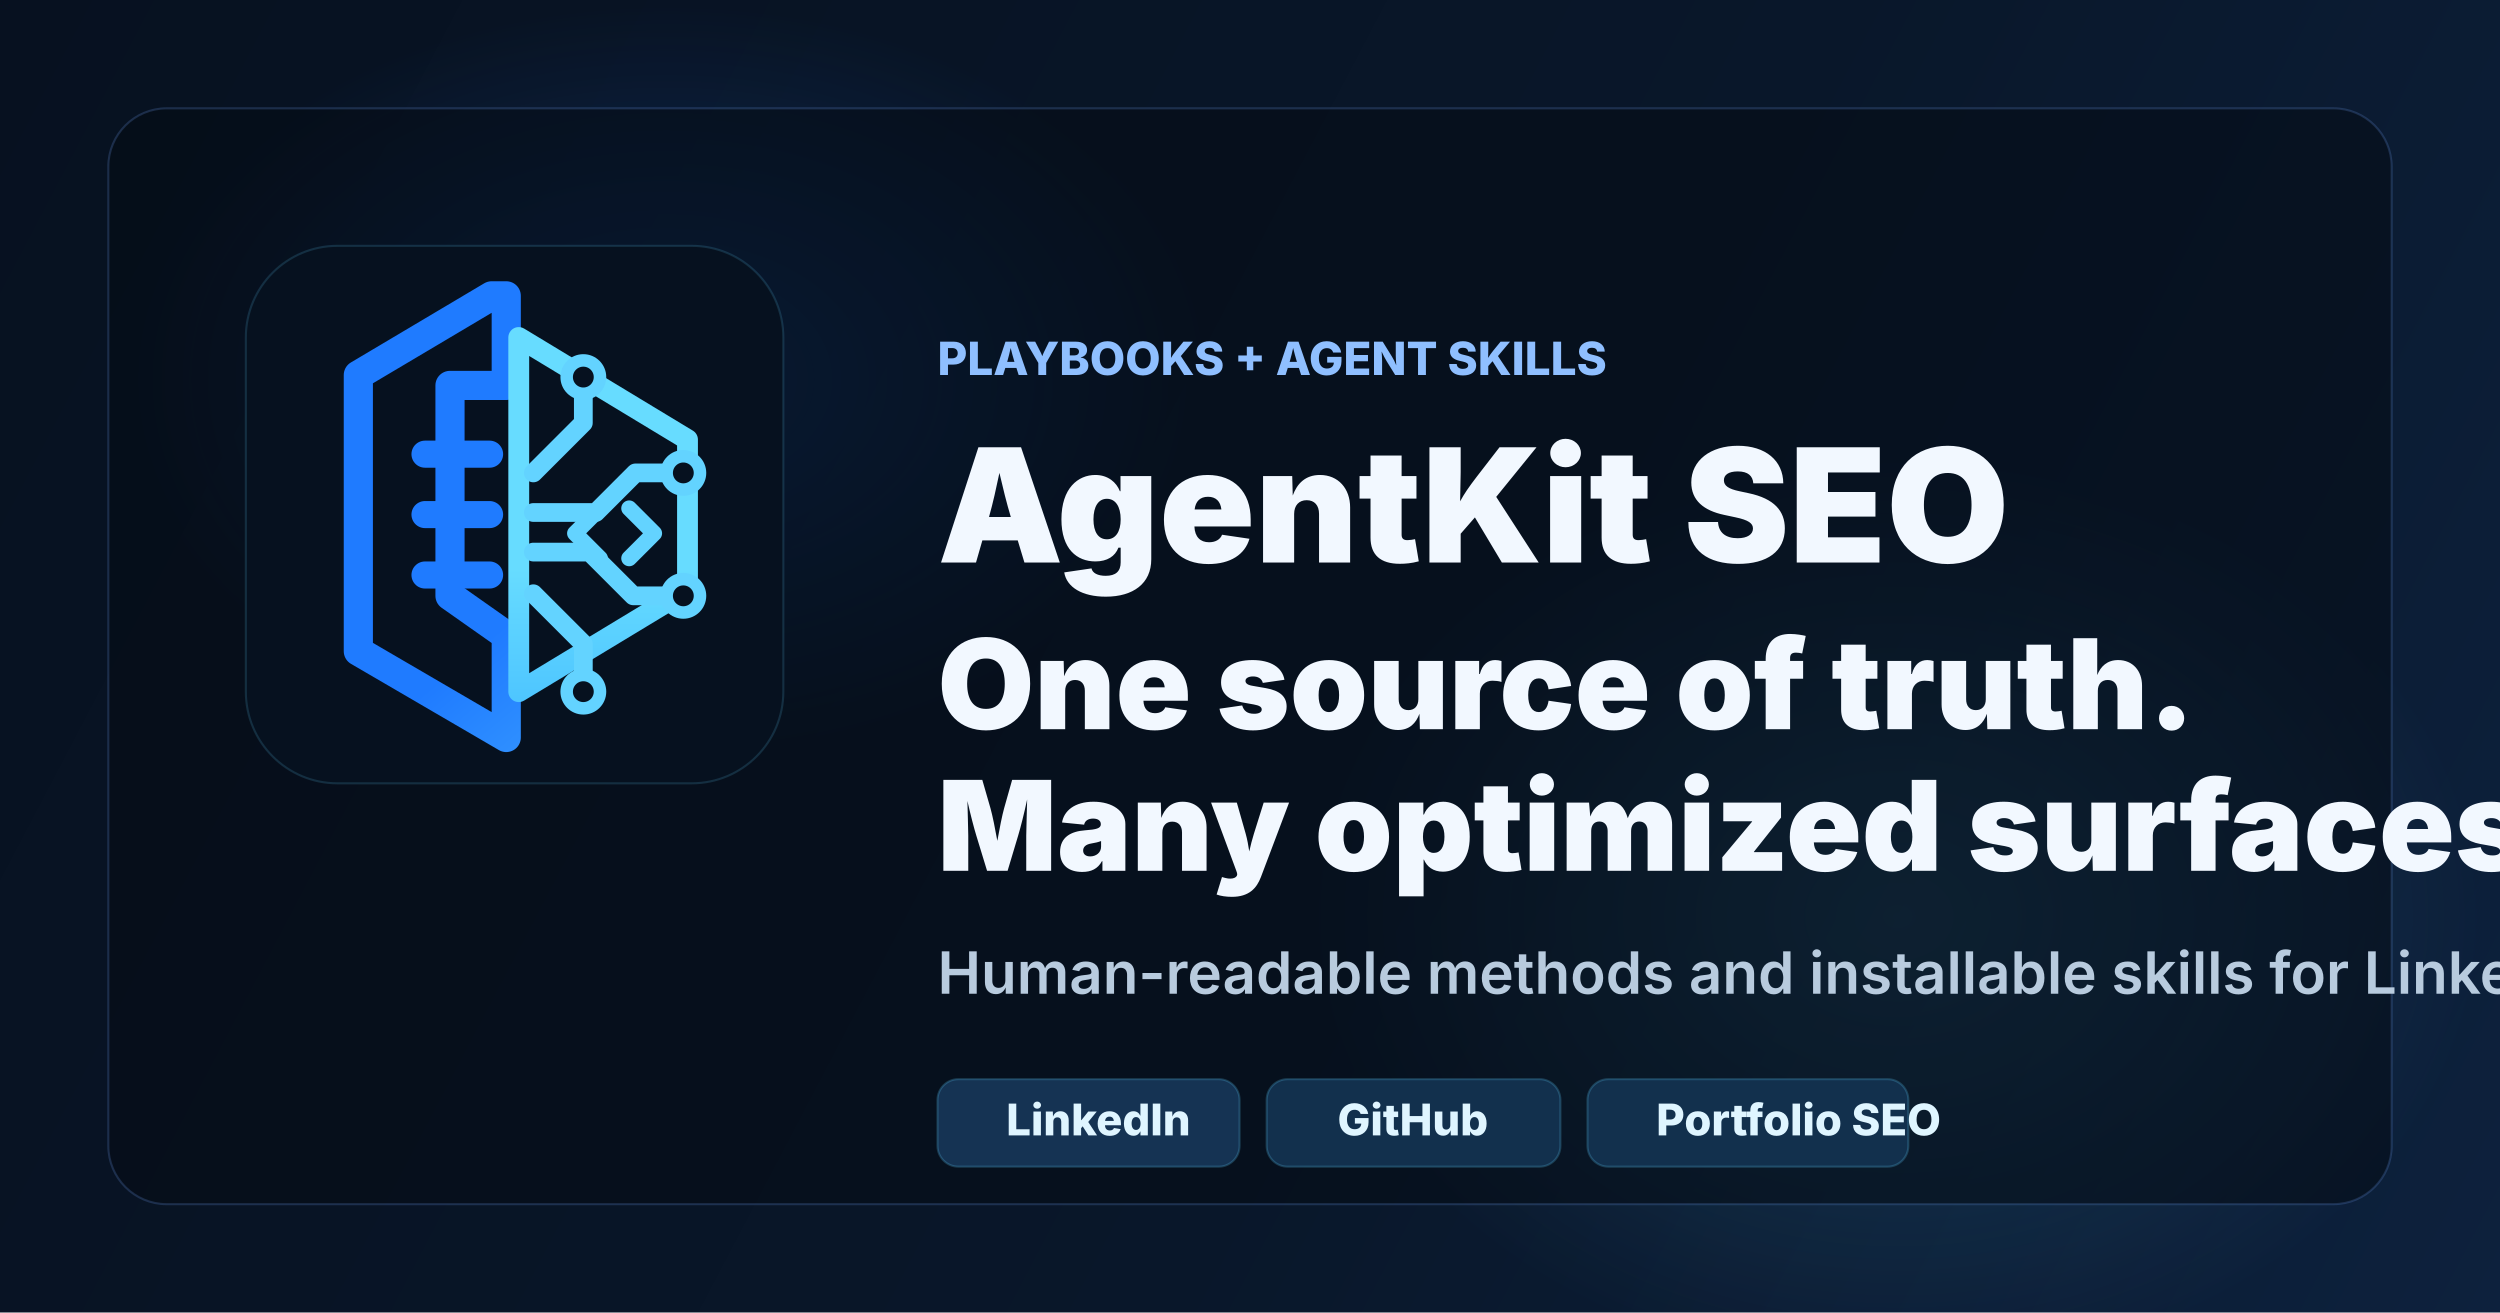
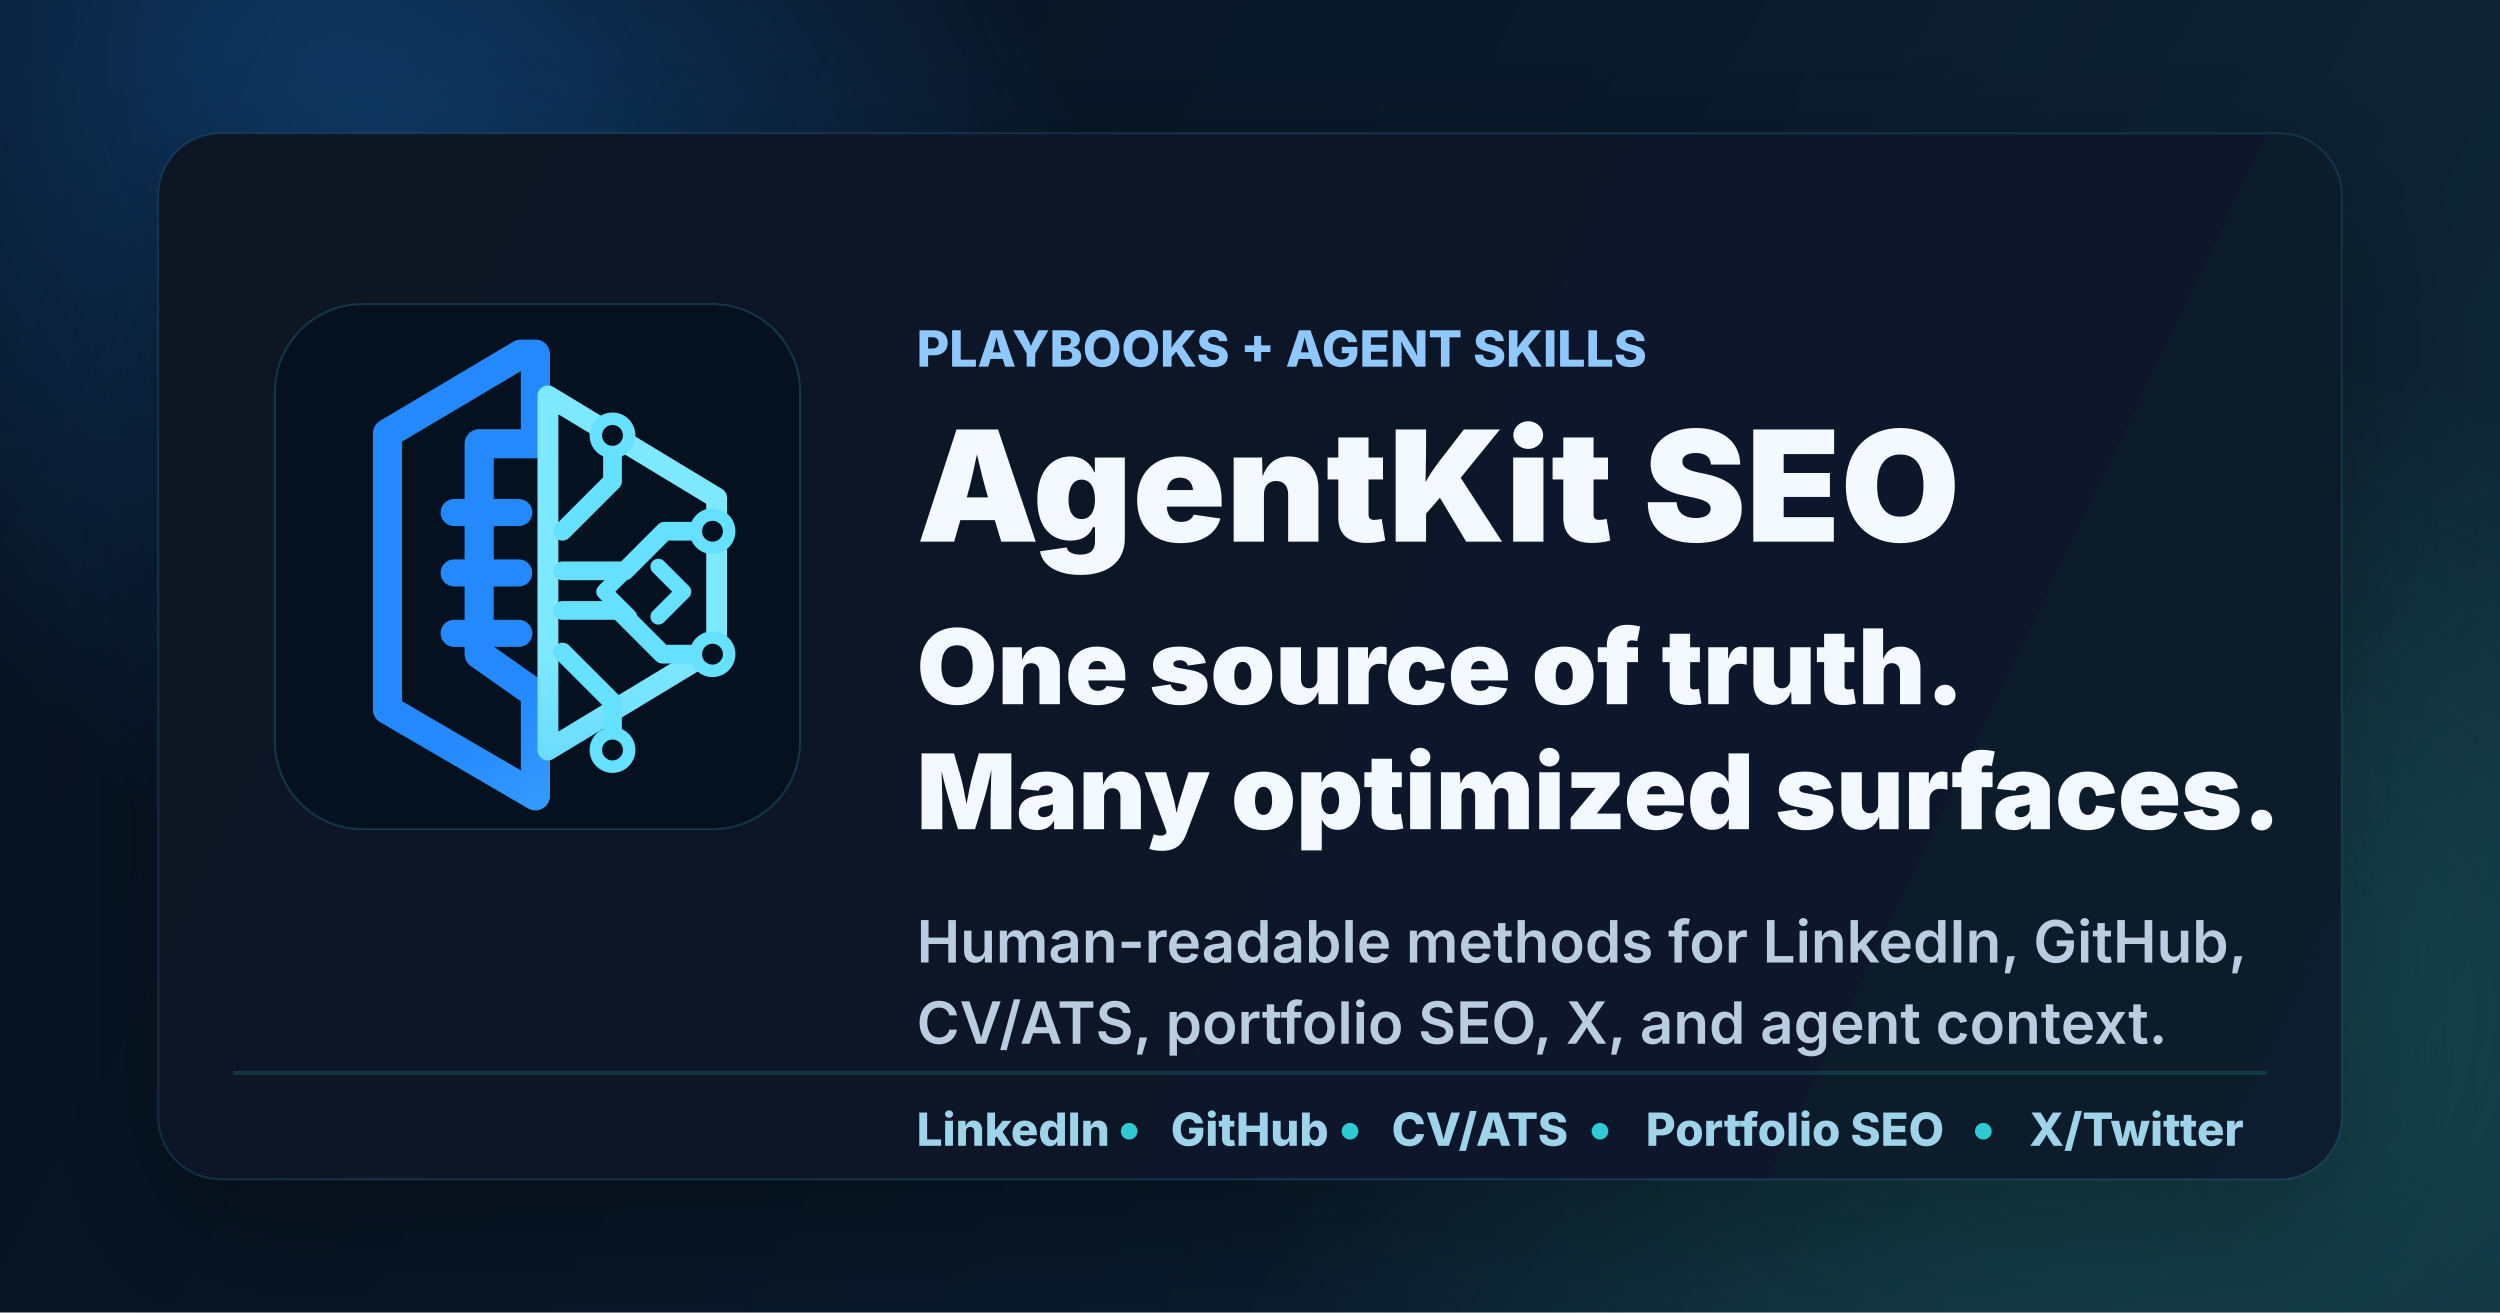
<svg xmlns="http://www.w3.org/2000/svg" width="1200" height="630" viewBox="0 0 1200 630" role="img" aria-labelledby="title desc">
  <defs>
    <linearGradient id="bg" x1="0" y1="0" x2="1200" y2="630" gradientUnits="userSpaceOnUse">
-       <stop stop-color="#071120" />
-       <stop offset="0.58" stop-color="#09172a" />
-       <stop offset="1" stop-color="#0d213d" />
+       <stop stop-color="#07111f" />
+       <stop offset="0.54" stop-color="#0a1a2c" />
+       <stop offset="1" stop-color="#102b3a" />
    </linearGradient>
-     <radialGradient id="haloA" cx="0" cy="0" r="1" gradientTransform="translate(320 182) rotate(90) scale(180 260)" gradientUnits="userSpaceOnUse">
-       <stop stop-color="#1f7bff" stop-opacity=".24" />
-       <stop offset="1" stop-color="#1f7bff" stop-opacity="0" />
+     <linearGradient id="panel" x1="76" y1="64" x2="1124" y2="566" gradientUnits="userSpaceOnUse">
+       <stop stop-color="#071423" />
+       <stop offset="1" stop-color="#0b1b2d" />
+     </linearGradient>
+     <radialGradient id="lightA" cx="0" cy="0" r="1" gradientTransform="translate(192 94) rotate(52) scale(470 300)" gradientUnits="userSpaceOnUse">
+       <stop stop-color="#1f8fff" stop-opacity=".32" />
+       <stop offset="1" stop-color="#1f8fff" stop-opacity="0" />
    </radialGradient>
-     <radialGradient id="haloB" cx="0" cy="0" r="1" gradientTransform="translate(910 440) rotate(90) scale(220 280)" gradientUnits="userSpaceOnUse">
-       <stop stop-color="#59d0ff" stop-opacity=".18" />
-       <stop offset="1" stop-color="#59d0ff" stop-opacity="0" />
+     <radialGradient id="lightB" cx="0" cy="0" r="1" gradientTransform="translate(1005 486) rotate(90) scale(330 420)" gradientUnits="userSpaceOnUse">
+       <stop stop-color="#39d6be" stop-opacity=".22" />
+       <stop offset="1" stop-color="#39d6be" stop-opacity="0" />
    </radialGradient>
-     <linearGradient id="frame" x1="177" y1="138" x2="318" y2="307" gradientUnits="userSpaceOnUse">
-       <stop stop-color="#1f7bff" />
-       <stop offset="1" stop-color="#63d3ff" />
+     <linearGradient id="frame" x1="152" y1="158" x2="300" y2="356" gradientUnits="userSpaceOnUse">
+       <stop stop-color="#2488ff" />
+       <stop offset="1" stop-color="#65e0ff" />
    </linearGradient>
-     <linearGradient id="glow" x1="245" y1="155" x2="245" y2="301" gradientUnits="userSpaceOnUse">
-       <stop stop-color="#67dcff" />
-       <stop offset="1" stop-color="#2da8ff" />
+     <linearGradient id="circuit" x1="270" y1="170" x2="270" y2="363" gradientUnits="userSpaceOnUse">
+       <stop stop-color="#7ee8ff" />
+       <stop offset="1" stop-color="#32b4ff" />
    </linearGradient>
+     <filter id="softShadow" x="-20%" y="-20%" width="140%" height="140%">
+       <feDropShadow dx="0" dy="28" stdDeviation="36" flood-color="#020712" flood-opacity=".36" />
+     </filter>
  </defs>
  <rect width="1200" height="630" fill="url(#bg)" />
-   <rect width="1200" height="630" fill="url(#haloA)" />
-   <rect width="1200" height="630" fill="url(#haloB)" />
-   <rect x="52" y="52" width="1096" height="526" rx="28" fill="rgba(5,11,20,.56)" stroke="rgba(115,166,255,.2)" />
-   <g transform="translate(118 118)">
-     <rect width="258" height="258" rx="44" fill="#06111f" stroke="rgba(99,211,255,.16)" />
+   <rect width="1200" height="630" fill="url(#lightA)" />
+   <rect width="1200" height="630" fill="url(#lightB)" />
+   <rect x="76" y="64" width="1048" height="502" rx="30" fill="url(#panel)" stroke="#2b5c7b" stroke-opacity=".34" filter="url(#softShadow)" />
+   <path d="M112 515h976" stroke="#1b6c74" stroke-opacity=".36" stroke-width="2" />
+   <g transform="translate(132 146)">
+     <rect width="252" height="252" rx="42" fill="#06111f" stroke="#3fcdf4" stroke-opacity=".18" />
    <path d="M54 62 118 24h7v43H98v101l27 19v49L54 194.6Z" fill="none" stroke="url(#frame)" stroke-linejoin="round" stroke-width="14" />
-     <path d="M131 44 212 93v72L131 214Z" fill="none" stroke="url(#glow)" stroke-linejoin="round" stroke-width="10" />
-     <path d="M86 100H117M86 129H117M86 158H117" stroke="#1f7bff" stroke-linecap="round" stroke-width="13" />
-     <path d="M138 109 162 85V63M138 128h30l19-19h22M138 147h27l21 21h23M138 167l24 24v22" fill="none" stroke="#63d3ff" stroke-linecap="round" stroke-linejoin="round" stroke-width="9" />
-     <path d="m158 138 12-12M158 138l12 12M184 126l12 12M184 150l12-12" fill="none" stroke="#63d3ff" stroke-linecap="round" stroke-linejoin="round" stroke-width="7.6" />
-     <circle cx="162" cy="63" r="8" fill="#06111f" stroke="#63d3ff" stroke-width="6" />
-     <circle cx="210" cy="109" r="8" fill="#06111f" stroke="#63d3ff" stroke-width="6" />
-     <circle cx="210" cy="168" r="8" fill="#06111f" stroke="#63d3ff" stroke-width="6" />
-     <circle cx="162" cy="214" r="8" fill="#06111f" stroke="#63d3ff" stroke-width="6" />
+     <path d="M131 44 212 93v72L131 214Z" fill="none" stroke="url(#circuit)" stroke-linejoin="round" stroke-width="10" />
+     <path d="M86 100H117M86 129H117M86 158H117" stroke="#2488ff" stroke-linecap="round" stroke-width="13" />
+     <path d="M138 109 162 85V63M138 128h30l19-19h22M138 147h27l21 21h23M138 167l24 24v22" fill="none" stroke="#65e0ff" stroke-linecap="round" stroke-linejoin="round" stroke-width="9" />
+     <path d="m158 138 12-12M158 138l12 12M184 126l12 12M184 150l12-12" fill="none" stroke="#65e0ff" stroke-linecap="round" stroke-linejoin="round" stroke-width="7.6" />
+     <circle cx="162" cy="63" r="8" fill="#06111f" stroke="#65e0ff" stroke-width="6" />
+     <circle cx="210" cy="109" r="8" fill="#06111f" stroke="#65e0ff" stroke-width="6" />
+     <circle cx="210" cy="168" r="8" fill="#06111f" stroke="#65e0ff" stroke-width="6" />
+     <circle cx="162" cy="214" r="8" fill="#06111f" stroke="#65e0ff" stroke-width="6" />
  </g>
  <g font-family="Inter, Arial, sans-serif" letter-spacing="0">
-     <text x="450" y="180" fill="#8fbfff" font-size="22" font-weight="800">PLAYBOOKS + AGENT SKILLS</text>
-     <text x="450" y="270" fill="#f2f8ff" font-size="76" font-weight="900">AgentKit SEO</text>
-     <text x="450" y="350" fill="#f2f8ff" font-size="60" font-weight="860">One source of truth.</text>
-     <text x="450" y="418" fill="#f2f8ff" font-size="60" font-weight="860">Many optimized surfaces.</text>
-     <text x="450" y="477" fill="#b8cbde" font-size="28" font-weight="600">Human-readable methods and installable skills for LinkedIn, GitHub, CV/ATS, portfolio SEO, X, and agent context.</text>
+     <text x="440" y="176" fill="#8fc7ff" font-size="24" font-weight="800">PLAYBOOKS + AGENT SKILLS</text>
+     <text x="440" y="260" fill="#f4f9ff" font-size="74" font-weight="900">AgentKit SEO</text>
+     <text x="440" y="338" fill="#f4f9ff" font-size="50" font-weight="850">One source of truth.</text>
+     <text x="440" y="398" fill="#f4f9ff" font-size="50" font-weight="850">Many optimized surfaces.</text>
+     <text x="440" y="462" fill="#b9cce0" font-size="28" font-weight="600">Human-readable methods for LinkedIn, GitHub,</text>
+     <text x="440" y="501" fill="#b9cce0" font-size="28" font-weight="600">CV/ATS, portfolio SEO, X, and agent context.</text>
  </g>
-   <g font-family="Inter, Arial, sans-serif" font-size="21" font-weight="820">
-     <rect x="450" y="518" width="145" height="42" rx="10" fill="#153353" stroke="rgba(99,211,255,.22)" />
-     <rect x="608" y="518" width="141" height="42" rx="10" fill="#12304d" stroke="rgba(99,211,255,.22)" />
-     <rect x="762" y="518" width="154" height="42" rx="10" fill="#12304d" stroke="rgba(99,211,255,.22)" />
-     <text x="483" y="545" fill="#dff5ff">LinkedIn</text>
-     <text x="642" y="545" fill="#dff5ff">GitHub</text>
-     <text x="795" y="545" fill="#dff5ff">Portfolio SEO</text>
+   <g font-family="Inter, Arial, sans-serif" font-size="22" font-weight="760">
+     <text x="440" y="550" fill="#9ed3ea">LinkedIn</text>
+     <circle cx="542" cy="543" r="4" fill="#2ecbd3" />
+     <text x="562" y="550" fill="#9ed3ea">GitHub</text>
+     <circle cx="648" cy="543" r="4" fill="#2ecbd3" />
+     <text x="668" y="550" fill="#9ed3ea">CV/ATS</text>
+     <circle cx="768" cy="543" r="4" fill="#2ecbd3" />
+     <text x="790" y="550" fill="#9ed3ea">Portfolio SEO</text>
+     <circle cx="952" cy="543" r="4" fill="#2ecbd3" />
+     <text x="974" y="550" fill="#9ed3ea">X/Twitter</text>
  </g>
</svg>
